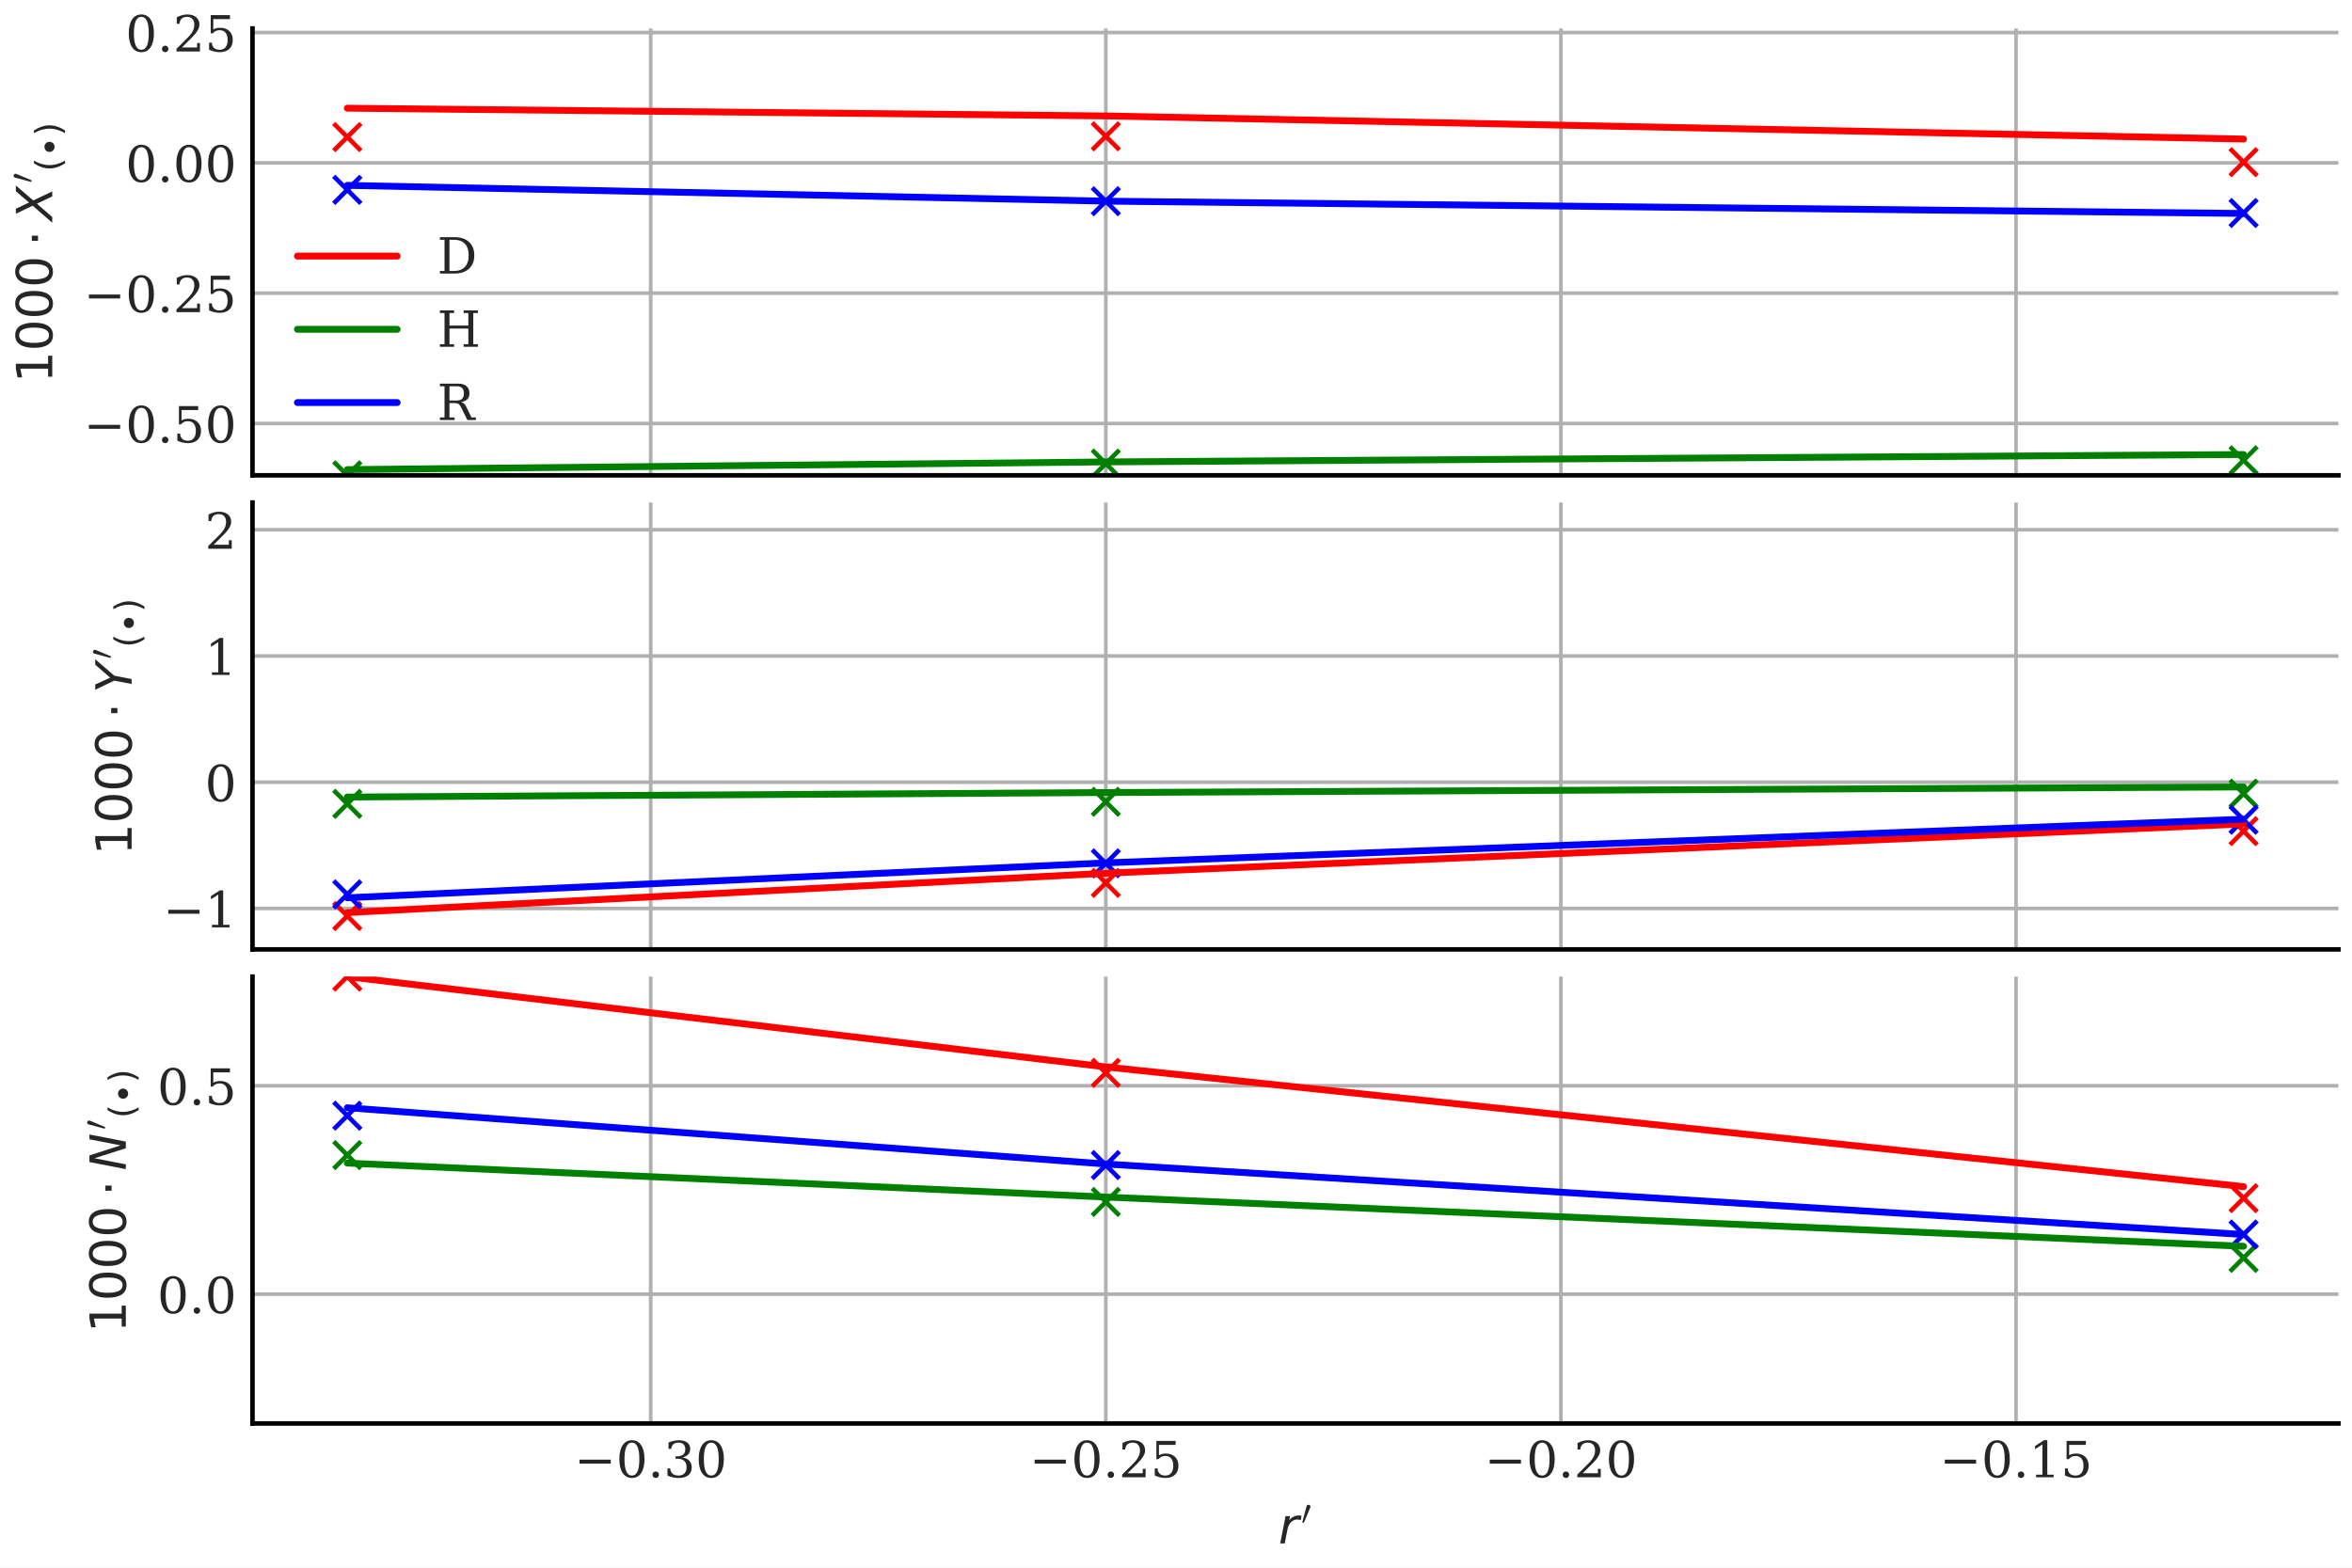
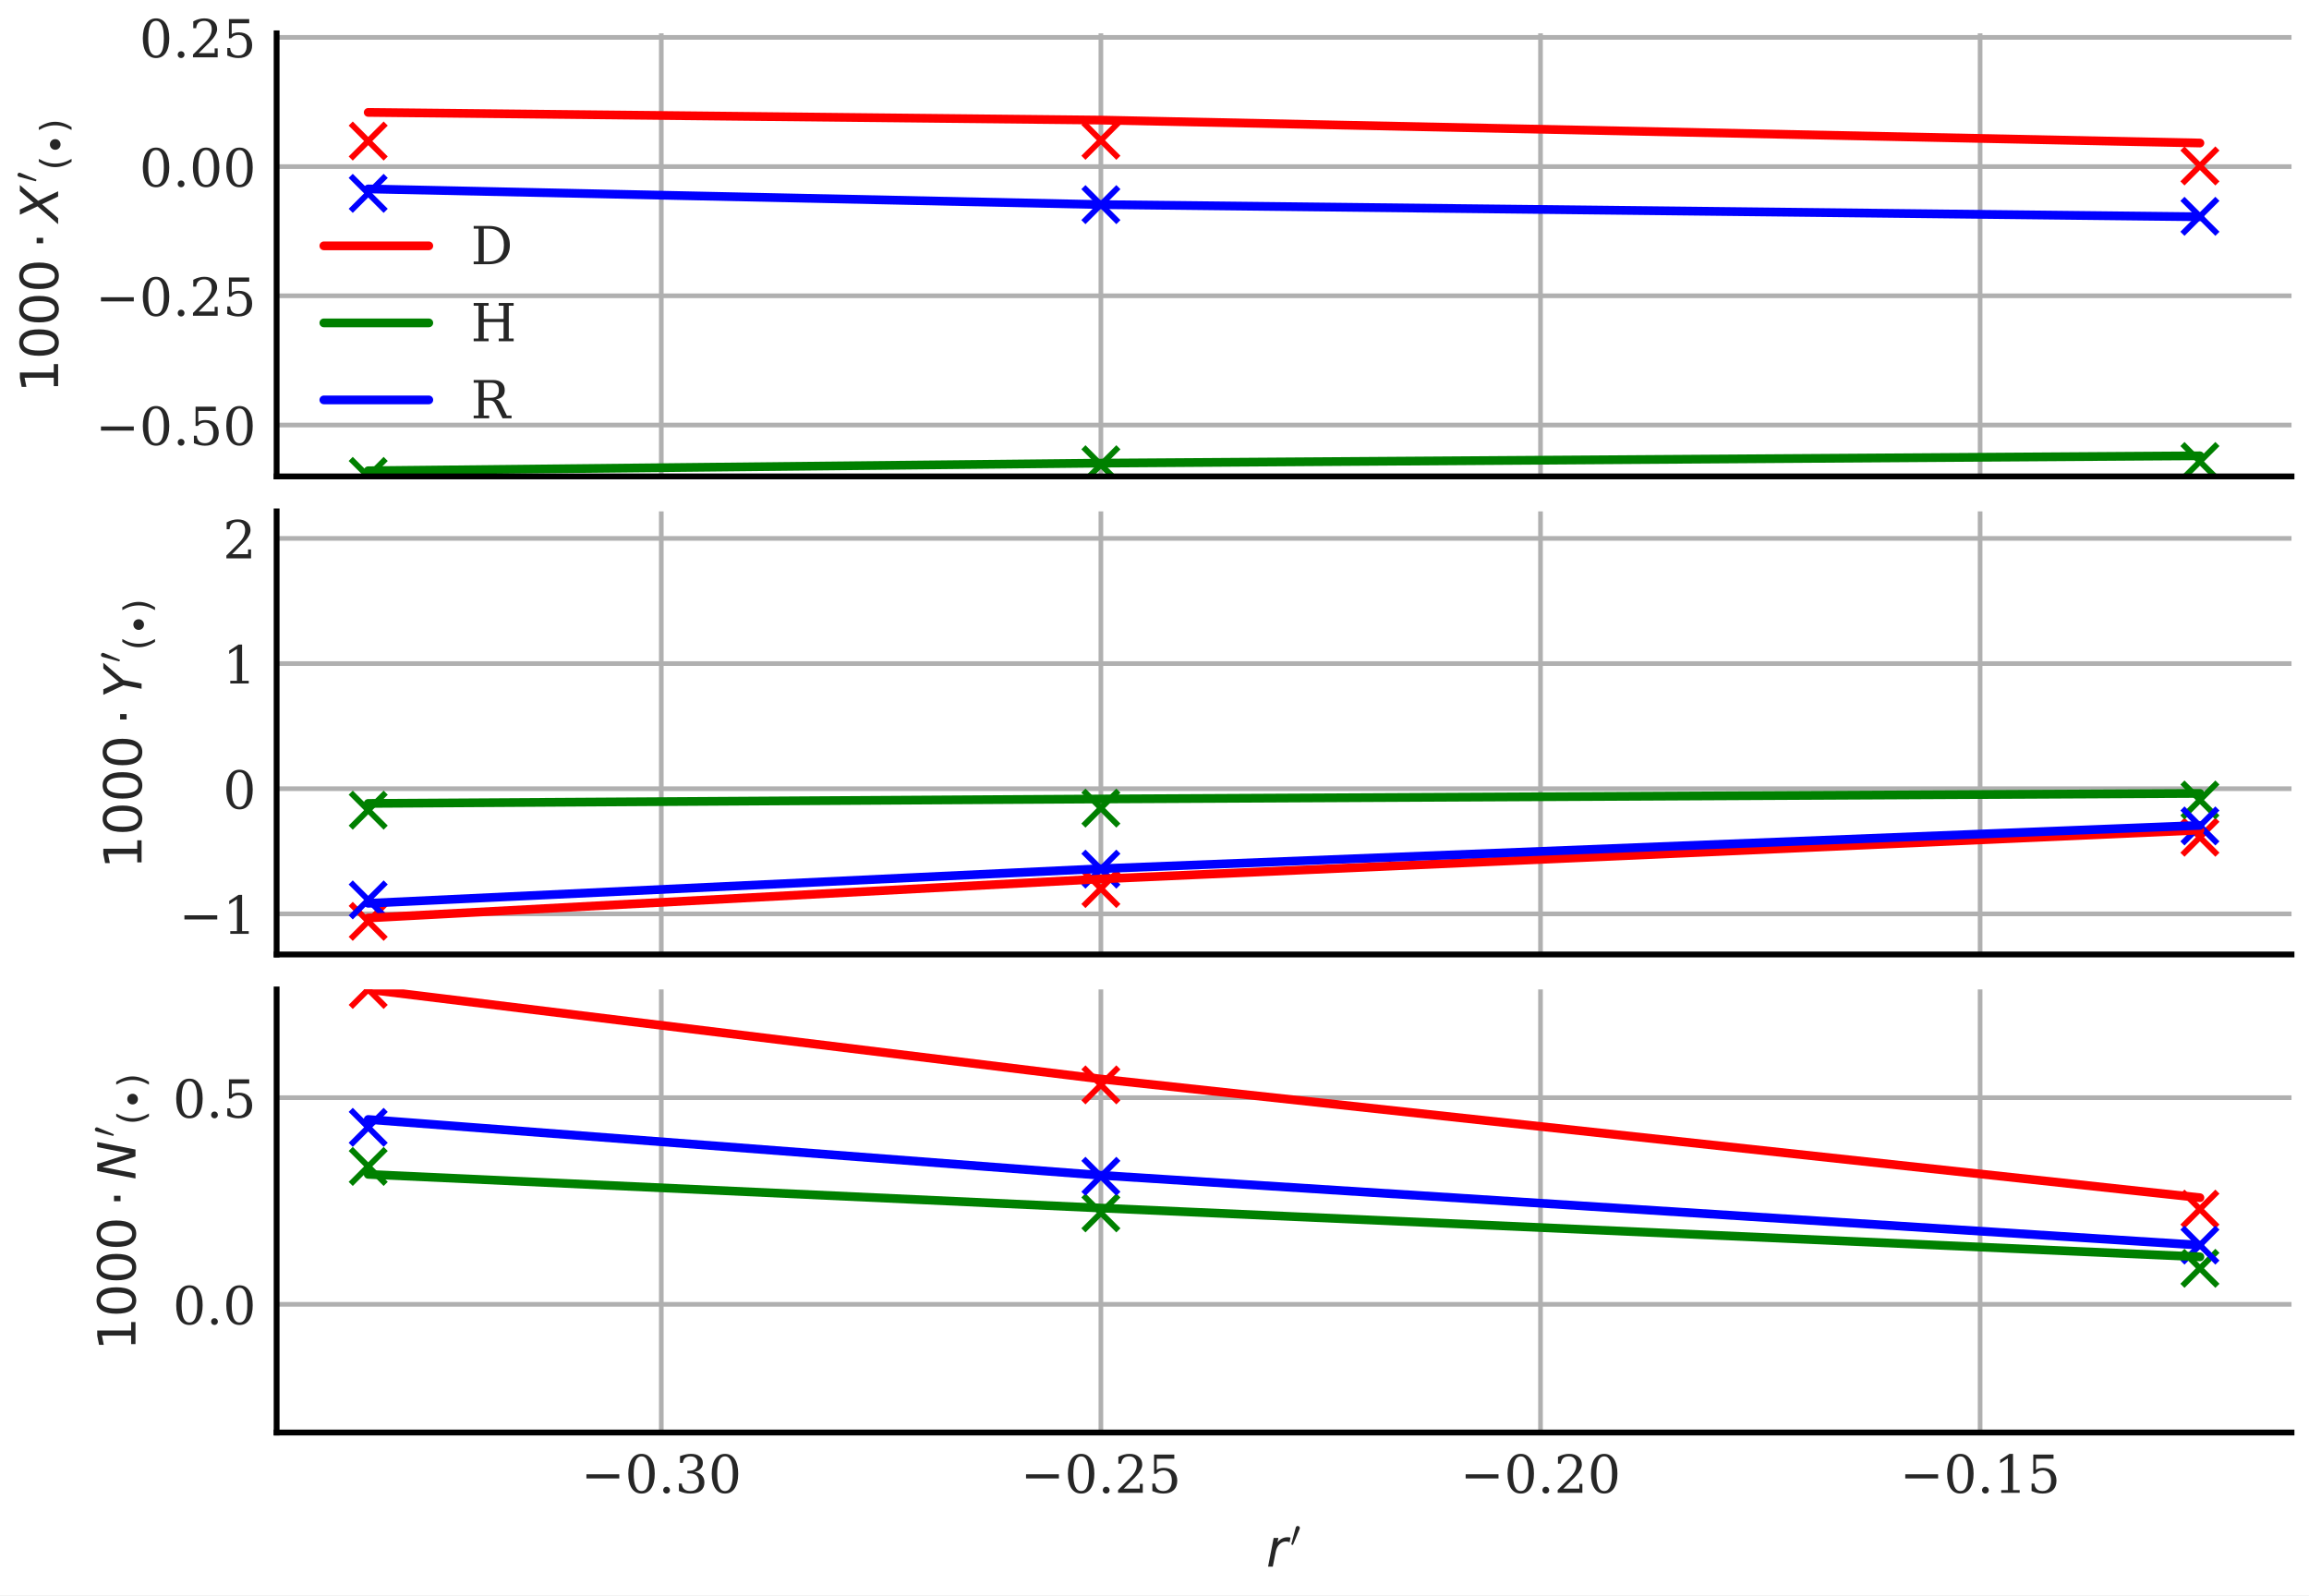
- <svg xmlns="http://www.w3.org/2000/svg" xmlns:xlink="http://www.w3.org/1999/xlink" width="518.4pt" height="345.6pt" viewBox="0 0 518.4 345.6" version="1.1">
+ <svg xmlns="http://www.w3.org/2000/svg" xmlns:xlink="http://www.w3.org/1999/xlink" width="396pt" height="273.6pt" viewBox="0 0 396 273.6" version="1.1">
  <defs>
    <style type="text/css">*{stroke-linejoin: round; stroke-linecap: butt}</style>
  </defs>
  <g id="figure_1">
    <g id="patch_1">
-       <path d="M 0 345.6  L 518.4 345.6  L 518.4 0  L 0 0  z " style="fill: #ffffff" />
+       <path d="M 0 273.6  L 396 273.6  L 396 0  L 0 0  z " style="fill: #ffffff" />
    </g>
    <g id="axes_1">
      <g id="patch_2">
-         <path d="M 55.65 104.783  L 515.4 104.783  L 515.4 6.271  L 55.65 6.271  z " style="fill: #ffffff" />
+         <path d="M 47.441 81.705  L 393 81.705  L 393 5.718  L 47.441 5.718  z " style="fill: #ffffff" />
      </g>
      <g id="matplotlib.axis_1">
        <g id="xtick_1">
          <g id="line2d_1">
-             <path d="M 143.42 104.783  L 143.42 6.271  " clip-path="url(#p87d2452047)" style="fill: none; stroke: #b0b0b0; stroke-width: 0.8; stroke-linecap: round" />
+             <path d="M 113.411 81.705  L 113.411 5.718  " clip-path="url(#p18f60bc5a8)" style="fill: none; stroke: #b0b0b0; stroke-width: 0.8; stroke-linecap: round" />
          </g>
          <g id="line2d_2" />
        </g>
        <g id="xtick_2">
          <g id="line2d_3">
-             <path d="M 243.729 104.783  L 243.729 6.271  " clip-path="url(#p87d2452047)" style="fill: none; stroke: #b0b0b0; stroke-width: 0.8; stroke-linecap: round" />
+             <path d="M 188.806 81.705  L 188.806 5.718  " clip-path="url(#p18f60bc5a8)" style="fill: none; stroke: #b0b0b0; stroke-width: 0.8; stroke-linecap: round" />
          </g>
          <g id="line2d_4" />
        </g>
        <g id="xtick_3">
          <g id="line2d_5">
-             <path d="M 344.039 104.783  L 344.039 6.271  " clip-path="url(#p87d2452047)" style="fill: none; stroke: #b0b0b0; stroke-width: 0.8; stroke-linecap: round" />
+             <path d="M 264.201 81.705  L 264.201 5.718  " clip-path="url(#p18f60bc5a8)" style="fill: none; stroke: #b0b0b0; stroke-width: 0.8; stroke-linecap: round" />
          </g>
          <g id="line2d_6" />
        </g>
        <g id="xtick_4">
          <g id="line2d_7">
-             <path d="M 444.348 104.783  L 444.348 6.271  " clip-path="url(#p87d2452047)" style="fill: none; stroke: #b0b0b0; stroke-width: 0.8; stroke-linecap: round" />
+             <path d="M 339.595 81.705  L 339.595 5.718  " clip-path="url(#p18f60bc5a8)" style="fill: none; stroke: #b0b0b0; stroke-width: 0.8; stroke-linecap: round" />
          </g>
          <g id="line2d_8" />
        </g>
      </g>
      <g id="matplotlib.axis_2">
        <g id="ytick_1">
          <g id="line2d_9">
-             <path d="M 55.65 93.361  L 515.4 93.361  " clip-path="url(#p87d2452047)" style="fill: none; stroke: #b0b0b0; stroke-width: 0.8; stroke-linecap: round" />
+             <path d="M 47.441 72.894  L 393 72.894  " clip-path="url(#p18f60bc5a8)" style="fill: none; stroke: #b0b0b0; stroke-width: 0.8; stroke-linecap: round" />
          </g>
          <g id="line2d_10" />
          <g id="text_1">
-             <g style="fill: #262626" transform="translate(18.44024 97.5397) scale(0.11 -0.11)">
+             <g style="fill: #262626" transform="translate(16.36024 76.31359) scale(0.09 -0.09)">
              <defs>
                <path id="DejaVuSerif-2212" d="M 678 2259  L 4684 2259  L 4684 1753  L 678 1753  L 678 2259  z " transform="scale(0.015625)" />
                <path id="DejaVuSerif-30" d="M 2034 219  Q 2513 219 2750 744  Q 2988 1269 2988 2328  Q 2988 3391 2750 3916  Q 2513 4441 2034 4441  Q 1556 4441 1318 3916  Q 1081 3391 1081 2328  Q 1081 1269 1318 744  Q 1556 219 2034 219  z M 2034 -91  Q 1275 -91 848 546  Q 422 1184 422 2328  Q 422 3475 848 4112  Q 1275 4750 2034 4750  Q 2797 4750 3222 4112  Q 3647 3475 3647 2328  Q 3647 1184 3222 546  Q 2797 -91 2034 -91  z " transform="scale(0.015625)" />
                <path id="DejaVuSerif-2e" d="M 603 325  Q 603 500 722 622  Q 841 744 1019 744  Q 1191 744 1312 622  Q 1434 500 1434 325  Q 1434 153 1312 31  Q 1191 -91 1019 -91  Q 841 -91 722 29  Q 603 150 603 325  z " transform="scale(0.015625)" />
                <path id="DejaVuSerif-35" d="M 3219 4666  L 3219 4153  L 1081 4153  L 1081 2816  Q 1244 2928 1461 2984  Q 1678 3041 1947 3041  Q 2703 3041 3140 2622  Q 3578 2203 3578 1478  Q 3578 738 3136 323  Q 2694 -91 1894 -91  Q 1572 -91 1234 -12  Q 897 66 544 225  L 544 1131  L 897 1131  Q 925 688 1179 453  Q 1434 219 1894 219  Q 2388 219 2653 544  Q 2919 869 2919 1478  Q 2919 2084 2655 2407  Q 2391 2731 1894 2731  Q 1613 2731 1398 2631  Q 1184 2531 1019 2322  L 750 2322  L 750 4666  L 3219 4666  z " transform="scale(0.015625)" />
              </defs>
              <use xlink:href="#DejaVuSerif-2212" />
              <use xlink:href="#DejaVuSerif-30" x="83.789" />
              <use xlink:href="#DejaVuSerif-2e" x="147.412" />
              <use xlink:href="#DejaVuSerif-35" x="179.199" />
              <use xlink:href="#DejaVuSerif-30" x="242.822" />
            </g>
          </g>
        </g>
        <g id="ytick_2">
          <g id="line2d_11">
-             <path d="M 55.65 64.63  L 515.4 64.63  " clip-path="url(#p87d2452047)" style="fill: none; stroke: #b0b0b0; stroke-width: 0.8; stroke-linecap: round" />
+             <path d="M 47.441 50.733  L 393 50.733  " clip-path="url(#p18f60bc5a8)" style="fill: none; stroke: #b0b0b0; stroke-width: 0.8; stroke-linecap: round" />
          </g>
          <g id="line2d_12" />
          <g id="text_2">
-             <g style="fill: #262626" transform="translate(18.44024 68.80933) scale(0.11 -0.11)">
+             <g style="fill: #262626" transform="translate(16.36024 54.15258) scale(0.09 -0.09)">
              <defs>
                <path id="DejaVuSerif-32" d="M 819 3553  L 469 3553  L 469 4384  Q 803 4563 1142 4656  Q 1481 4750 1806 4750  Q 2534 4750 2956 4397  Q 3378 4044 3378 3438  Q 3378 2753 2422 1800  Q 2347 1728 2309 1691  L 1131 513  L 3078 513  L 3078 1088  L 3444 1088  L 3444 0  L 434 0  L 434 341  L 1850 1753  Q 2319 2222 2519 2614  Q 2719 3006 2719 3438  Q 2719 3909 2473 4175  Q 2228 4441 1797 4441  Q 1350 4441 1106 4219  Q 863 3997 819 3553  z " transform="scale(0.015625)" />
              </defs>
              <use xlink:href="#DejaVuSerif-2212" />
              <use xlink:href="#DejaVuSerif-30" x="83.789" />
              <use xlink:href="#DejaVuSerif-2e" x="147.412" />
              <use xlink:href="#DejaVuSerif-32" x="179.199" />
              <use xlink:href="#DejaVuSerif-35" x="242.822" />
            </g>
          </g>
        </g>
        <g id="ytick_3">
          <g id="line2d_13">
-             <path d="M 55.65 35.9  L 515.4 35.9  " clip-path="url(#p87d2452047)" style="fill: none; stroke: #b0b0b0; stroke-width: 0.8; stroke-linecap: round" />
+             <path d="M 47.441 28.572  L 393 28.572  " clip-path="url(#p18f60bc5a8)" style="fill: none; stroke: #b0b0b0; stroke-width: 0.8; stroke-linecap: round" />
          </g>
          <g id="line2d_14" />
          <g id="text_3">
-             <g style="fill: #262626" transform="translate(27.6579 40.07895) scale(0.11 -0.11)">
+             <g style="fill: #262626" transform="translate(23.90196 31.99158) scale(0.09 -0.09)">
              <use xlink:href="#DejaVuSerif-30" />
              <use xlink:href="#DejaVuSerif-2e" x="63.623" />
              <use xlink:href="#DejaVuSerif-30" x="95.41" />
              <use xlink:href="#DejaVuSerif-30" x="159.033" />
            </g>
          </g>
        </g>
        <g id="ytick_4">
          <g id="line2d_15">
-             <path d="M 55.65 7.169  L 515.4 7.169  " clip-path="url(#p87d2452047)" style="fill: none; stroke: #b0b0b0; stroke-width: 0.8; stroke-linecap: round" />
+             <path d="M 47.441 6.411  L 393 6.411  " clip-path="url(#p18f60bc5a8)" style="fill: none; stroke: #b0b0b0; stroke-width: 0.8; stroke-linecap: round" />
          </g>
          <g id="line2d_16" />
          <g id="text_4">
-             <g style="fill: #262626" transform="translate(27.6579 11.34858) scale(0.11 -0.11)">
+             <g style="fill: #262626" transform="translate(23.90196 9.830568) scale(0.09 -0.09)">
              <use xlink:href="#DejaVuSerif-30" />
              <use xlink:href="#DejaVuSerif-2e" x="63.623" />
              <use xlink:href="#DejaVuSerif-32" x="95.41" />
              <use xlink:href="#DejaVuSerif-35" x="159.033" />
            </g>
          </g>
        </g>
        <g id="text_5">
-           <g style="fill: #262626" transform="translate(11.58024 84.40164) rotate(-90) scale(0.11 -0.11)">
+           <g style="fill: #262626" transform="translate(10.02024 67.33632) rotate(-90) scale(0.09 -0.09)">
            <defs>
              <path id="DejaVuSans-31" d="M 794 531  L 1825 531  L 1825 4091  L 703 3866  L 703 4441  L 1819 4666  L 2450 4666  L 2450 531  L 3481 531  L 3481 0  L 794 0  L 794 531  z " transform="scale(0.015625)" />
              <path id="DejaVuSans-30" d="M 2034 4250  Q 1547 4250 1301 3770  Q 1056 3291 1056 2328  Q 1056 1369 1301 889  Q 1547 409 2034 409  Q 2525 409 2770 889  Q 3016 1369 3016 2328  Q 3016 3291 2770 3770  Q 2525 4250 2034 4250  z M 2034 4750  Q 2819 4750 3233 4129  Q 3647 3509 3647 2328  Q 3647 1150 3233 529  Q 2819 -91 2034 -91  Q 1250 -91 836 529  Q 422 1150 422 2328  Q 422 3509 836 4129  Q 1250 4750 2034 4750  z " transform="scale(0.015625)" />
              <path id="DejaVuSans-22c5" d="M 684 2619  L 1344 2619  L 1344 1825  L 684 1825  L 684 2619  z " transform="scale(0.015625)" />
              <path id="DejaVuSans-Oblique-58" d="M 878 4666  L 1516 4666  L 2316 2981  L 3763 4666  L 4500 4666  L 2578 2438  L 3738 0  L 3103 0  L 2163 1966  L 459 0  L -275 0  L 1906 2509  L 878 4666  z " transform="scale(0.015625)" />
              <path id="Cmsy10-30" d="M 225 347  Q 184 359 184 409  L 966 3316  Q 1003 3434 1093 3506  Q 1184 3578 1300 3578  Q 1450 3578 1564 3479  Q 1678 3381 1678 3231  Q 1678 3166 1644 3084  L 488 319  Q 466 275 428 275  Q 394 275 320 306  Q 247 338 225 347  z " transform="scale(0.015625)" />
              <path id="DejaVuSans-28" d="M 1984 4856  Q 1566 4138 1362 3434  Q 1159 2731 1159 2009  Q 1159 1288 1364 580  Q 1569 -128 1984 -844  L 1484 -844  Q 1016 -109 783 600  Q 550 1309 550 2009  Q 550 2706 781 3412  Q 1013 4119 1484 4856  L 1984 4856  z " transform="scale(0.015625)" />
              <path id="DejaVuSans-2219" d="M 1075 2006  Q 1075 2394 1345 2661  Q 1616 2928 2009 2928  Q 2397 2928 2664 2661  Q 2931 2394 2931 2006  Q 2931 1616 2662 1347  Q 2394 1078 2003 1078  Q 1613 1078 1344 1347  Q 1075 1616 1075 2006  z " transform="scale(0.015625)" />
              <path id="DejaVuSans-29" d="M 513 4856  L 1013 4856  Q 1481 4119 1714 3412  Q 1947 2706 1947 2009  Q 1947 1309 1714 600  Q 1481 -109 1013 -844  L 513 -844  Q 928 -128 1133 580  Q 1338 1288 1338 2009  Q 1338 2731 1133 3434  Q 928 4138 513 4856  z " transform="scale(0.015625)" />
            </defs>
            <use xlink:href="#DejaVuSans-31" transform="translate(0 0.584375)" />
            <use xlink:href="#DejaVuSans-30" transform="translate(63.62305 0.584375)" />
            <use xlink:href="#DejaVuSans-30" transform="translate(127.2461 0.584375)" />
            <use xlink:href="#DejaVuSans-30" transform="translate(190.8691 0.584375)" />
            <use xlink:href="#DejaVuSans-22c5" transform="translate(273.9746 0.584375)" />
            <use xlink:href="#DejaVuSans-Oblique-58" transform="translate(325.2441 0.584375)" />
            <use xlink:href="#Cmsy10-30" transform="translate(400.7668 38.86563) scale(0.7)" />
            <use xlink:href="#DejaVuSans-28" transform="translate(423.7013 -15.82188) scale(0.7)" />
            <use xlink:href="#DejaVuSans-2219" transform="translate(451.0109 -15.82188) scale(0.7)" />
            <use xlink:href="#DejaVuSans-29" transform="translate(494.8293 -15.82188) scale(0.7)" />
          </g>
        </g>
      </g>
      <g id="line2d_17">
        <defs>
-           <path id="ma0a452d7fa" d="M -3 3  L 3 -3  M -3 -3  L 3 3  " style="stroke: #ff0000" />
+           <path id="m8e5e976d6f" d="M -3 3  L 3 -3  M -3 -3  L 3 3  " style="stroke: #ff0000" />
        </defs>
-         <g clip-path="url(#p87d2452047)">
-           <use xlink:href="#ma0a452d7fa" x="76.548" y="30.217" style="fill: #ff0000; stroke: #ff0000" />
-           <use xlink:href="#ma0a452d7fa" x="243.729" y="30.053" style="fill: #ff0000; stroke: #ff0000" />
-           <use xlink:href="#ma0a452d7fa" x="494.502" y="35.751" style="fill: #ff0000; stroke: #ff0000" />
+         <g clip-path="url(#p18f60bc5a8)">
+           <use xlink:href="#m8e5e976d6f" x="63.148" y="24.189" style="fill: #ff0000; stroke: #ff0000" />
+           <use xlink:href="#m8e5e976d6f" x="188.806" y="24.062" style="fill: #ff0000; stroke: #ff0000" />
+           <use xlink:href="#m8e5e976d6f" x="377.293" y="28.457" style="fill: #ff0000; stroke: #ff0000" />
        </g>
      </g>
      <g id="line2d_18">
        <defs>
-           <path id="m77cb154385" d="M -3 3  L 3 -3  M -3 -3  L 3 3  " style="stroke: #008000" />
+           <path id="m36c10968db" d="M -3 3  L 3 -3  M -3 -3  L 3 3  " style="stroke: #008000" />
        </defs>
-         <g clip-path="url(#p87d2452047)">
-           <use xlink:href="#m77cb154385" x="76.548" y="104.783" style="fill: #008000; stroke: #008000" />
-           <use xlink:href="#m77cb154385" x="243.729" y="102.19" style="fill: #008000; stroke: #008000" />
-           <use xlink:href="#m77cb154385" x="494.502" y="101.47" style="fill: #008000; stroke: #008000" />
+         <g clip-path="url(#p18f60bc5a8)">
+           <use xlink:href="#m36c10968db" x="63.148" y="81.705" style="fill: #008000; stroke: #008000" />
+           <use xlink:href="#m36c10968db" x="188.806" y="79.705" style="fill: #008000; stroke: #008000" />
+           <use xlink:href="#m36c10968db" x="377.293" y="79.149" style="fill: #008000; stroke: #008000" />
        </g>
      </g>
      <g id="line2d_19">
        <defs>
-           <path id="m624565ba72" d="M -3 3  L 3 -3  M -3 -3  L 3 3  " style="stroke: #0000ff" />
+           <path id="me8f8af31e4" d="M -3 3  L 3 -3  M -3 -3  L 3 3  " style="stroke: #0000ff" />
        </defs>
-         <g clip-path="url(#p87d2452047)">
-           <use xlink:href="#m624565ba72" x="76.548" y="41.849" style="fill: #0000ff; stroke: #0000ff" />
-           <use xlink:href="#m624565ba72" x="243.729" y="44.355" style="fill: #0000ff; stroke: #0000ff" />
-           <use xlink:href="#m624565ba72" x="494.502" y="46.954" style="fill: #0000ff; stroke: #0000ff" />
+         <g clip-path="url(#p18f60bc5a8)">
+           <use xlink:href="#me8f8af31e4" x="63.148" y="33.161" style="fill: #0000ff; stroke: #0000ff" />
+           <use xlink:href="#me8f8af31e4" x="188.806" y="35.094" style="fill: #0000ff; stroke: #0000ff" />
+           <use xlink:href="#me8f8af31e4" x="377.293" y="37.099" style="fill: #0000ff; stroke: #0000ff" />
        </g>
      </g>
      <g id="line2d_20">
-         <path d="M 76.548 23.851  L 243.729 25.559  L 494.502 30.655  " clip-path="url(#p87d2452047)" style="fill: none; stroke: #ff0000; stroke-width: 1.5; stroke-linecap: round" />
+         <path d="M 63.148 19.278  L 188.806 20.596  L 377.293 24.527  " clip-path="url(#p18f60bc5a8)" style="fill: none; stroke: #ff0000; stroke-width: 1.5; stroke-linecap: round" />
      </g>
      <g id="line2d_21">
-         <path d="M 76.548 103.523  L 243.729 101.831  L 494.502 100.199  " clip-path="url(#p87d2452047)" style="fill: none; stroke: #008000; stroke-width: 1.5; stroke-linecap: round" />
+         <path d="M 63.148 80.733  L 188.806 79.428  L 377.293 78.169  " clip-path="url(#p18f60bc5a8)" style="fill: none; stroke: #008000; stroke-width: 1.5; stroke-linecap: round" />
      </g>
      <g id="line2d_22">
-         <path d="M 76.548 40.864  L 243.729 44.345  L 494.502 47.058  " clip-path="url(#p87d2452047)" style="fill: none; stroke: #0000ff; stroke-width: 1.5; stroke-linecap: round" />
+         <path d="M 63.148 32.401  L 188.806 35.086  L 377.293 37.179  " clip-path="url(#p18f60bc5a8)" style="fill: none; stroke: #0000ff; stroke-width: 1.5; stroke-linecap: round" />
      </g>
      <g id="patch_3">
-         <path d="M 55.65 104.783  L 55.65 6.271  " style="fill: none; stroke: #000000; stroke-linejoin: miter; stroke-linecap: square" />
+         <path d="M 47.441 81.705  L 47.441 5.718  " style="fill: none; stroke: #000000; stroke-linejoin: miter; stroke-linecap: square" />
      </g>
      <g id="patch_4">
-         <path d="M 55.65 104.783  L 515.4 104.783  " style="fill: none; stroke: #000000; stroke-linejoin: miter; stroke-linecap: square" />
+         <path d="M 47.441 81.705  L 393 81.705  " style="fill: none; stroke: #000000; stroke-linejoin: miter; stroke-linecap: square" />
      </g>
      <g id="legend_1">
        <g id="line2d_23">
-           <path d="M 65.55 56.453  L 76.55 56.453  L 87.55 56.453  " style="fill: none; stroke: #ff0000; stroke-width: 1.5; stroke-linecap: round" />
+           <path d="M 55.541 42.162  L 64.541 42.162  L 73.541 42.162  " style="fill: none; stroke: #ff0000; stroke-width: 1.5; stroke-linecap: round" />
        </g>
        <g id="text_6">
-           <g style="fill: #262626" transform="translate(96.35008 60.30316) scale(0.11 -0.11)">
+           <g style="fill: #262626" transform="translate(80.74102 45.31235) scale(0.09 -0.09)">
            <defs>
              <path id="DejaVuSerif-44" d="M 1581 331  L 2163 331  Q 3072 331 3558 850  Q 4044 1369 4044 2338  Q 4044 3306 3559 3818  Q 3075 4331 2163 4331  L 1581 4331  L 1581 331  z M 353 0  L 353 331  L 947 331  L 947 4331  L 353 4331  L 353 4666  L 2209 4666  Q 3416 4666 4089 4050  Q 4763 3434 4763 2338  Q 4763 1238 4088 619  Q 3413 0 2209 0  L 353 0  z " transform="scale(0.015625)" />
            </defs>
            <use xlink:href="#DejaVuSerif-44" />
          </g>
        </g>
        <g id="line2d_24">
-           <path d="M 65.55 72.599  L 76.55 72.599  L 87.55 72.599  " style="fill: none; stroke: #008000; stroke-width: 1.5; stroke-linecap: round" />
+           <path d="M 55.541 55.373  L 64.541 55.373  L 73.541 55.373  " style="fill: none; stroke: #008000; stroke-width: 1.5; stroke-linecap: round" />
        </g>
        <g id="text_7">
-           <g style="fill: #262626" transform="translate(96.35008 76.4491) scale(0.11 -0.11)">
+           <g style="fill: #262626" transform="translate(80.74102 58.52266) scale(0.09 -0.09)">
            <defs>
              <path id="DejaVuSerif-48" d="M 353 0  L 353 331  L 947 331  L 947 4331  L 353 4331  L 353 4666  L 2175 4666  L 2175 4331  L 1581 4331  L 1581 2719  L 4000 2719  L 4000 4331  L 3406 4331  L 3406 4666  L 5228 4666  L 5228 4331  L 4634 4331  L 4634 331  L 5228 331  L 5228 0  L 3406 0  L 3406 331  L 4000 331  L 4000 2338  L 1581 2338  L 1581 331  L 2175 331  L 2175 0  L 353 0  z " transform="scale(0.015625)" />
            </defs>
            <use xlink:href="#DejaVuSerif-48" />
          </g>
        </g>
        <g id="line2d_25">
-           <path d="M 65.55 88.745  L 76.55 88.745  L 87.55 88.745  " style="fill: none; stroke: #0000ff; stroke-width: 1.5; stroke-linecap: round" />
+           <path d="M 55.541 68.583  L 64.541 68.583  L 73.541 68.583  " style="fill: none; stroke: #0000ff; stroke-width: 1.5; stroke-linecap: round" />
        </g>
        <g id="text_8">
-           <g style="fill: #262626" transform="translate(96.35008 92.59504) scale(0.11 -0.11)">
+           <g style="fill: #262626" transform="translate(80.74102 71.73297) scale(0.09 -0.09)">
            <defs>
              <path id="DejaVuSerif-52" d="M 3066 2316  Q 3284 2256 3442 2114  Q 3600 1972 3725 1716  L 4403 331  L 4972 331  L 4972 0  L 3872 0  L 3144 1484  Q 2934 1916 2759 2042  Q 2584 2169 2278 2169  L 1581 2169  L 1581 331  L 2241 331  L 2241 0  L 353 0  L 353 331  L 947 331  L 947 4331  L 353 4331  L 353 4666  L 2719 4666  Q 3400 4666 3770 4341  Q 4141 4016 4141 3419  Q 4141 2938 3870 2661  Q 3600 2384 3066 2316  z M 1581 2503  L 2503 2503  Q 2975 2503 3200 2726  Q 3425 2950 3425 3419  Q 3425 3888 3200 4109  Q 2975 4331 2503 4331  L 1581 4331  L 1581 2503  z " transform="scale(0.015625)" />
            </defs>
            <use xlink:href="#DejaVuSerif-52" />
          </g>
        </g>
      </g>
    </g>
    <g id="axes_2">
      <g id="patch_5">
-         <path d="M 55.65 209.295  L 515.4 209.295  L 515.4 110.783  L 55.65 110.783  z " style="fill: #ffffff" />
+         <path d="M 47.441 163.692  L 393 163.692  L 393 87.705  L 47.441 87.705  z " style="fill: #ffffff" />
      </g>
      <g id="matplotlib.axis_3">
        <g id="xtick_5">
          <g id="line2d_26">
-             <path d="M 143.42 209.295  L 143.42 110.783  " clip-path="url(#p96a6aa40fc)" style="fill: none; stroke: #b0b0b0; stroke-width: 0.8; stroke-linecap: round" />
+             <path d="M 113.411 163.692  L 113.411 87.705  " clip-path="url(#p94cc4a0c0b)" style="fill: none; stroke: #b0b0b0; stroke-width: 0.8; stroke-linecap: round" />
          </g>
          <g id="line2d_27" />
        </g>
        <g id="xtick_6">
          <g id="line2d_28">
-             <path d="M 243.729 209.295  L 243.729 110.783  " clip-path="url(#p96a6aa40fc)" style="fill: none; stroke: #b0b0b0; stroke-width: 0.8; stroke-linecap: round" />
+             <path d="M 188.806 163.692  L 188.806 87.705  " clip-path="url(#p94cc4a0c0b)" style="fill: none; stroke: #b0b0b0; stroke-width: 0.8; stroke-linecap: round" />
          </g>
          <g id="line2d_29" />
        </g>
        <g id="xtick_7">
          <g id="line2d_30">
-             <path d="M 344.039 209.295  L 344.039 110.783  " clip-path="url(#p96a6aa40fc)" style="fill: none; stroke: #b0b0b0; stroke-width: 0.8; stroke-linecap: round" />
+             <path d="M 264.201 163.692  L 264.201 87.705  " clip-path="url(#p94cc4a0c0b)" style="fill: none; stroke: #b0b0b0; stroke-width: 0.8; stroke-linecap: round" />
          </g>
          <g id="line2d_31" />
        </g>
        <g id="xtick_8">
          <g id="line2d_32">
-             <path d="M 444.348 209.295  L 444.348 110.783  " clip-path="url(#p96a6aa40fc)" style="fill: none; stroke: #b0b0b0; stroke-width: 0.8; stroke-linecap: round" />
+             <path d="M 339.595 163.692  L 339.595 87.705  " clip-path="url(#p94cc4a0c0b)" style="fill: none; stroke: #b0b0b0; stroke-width: 0.8; stroke-linecap: round" />
          </g>
          <g id="line2d_33" />
        </g>
      </g>
      <g id="matplotlib.axis_4">
        <g id="ytick_5">
          <g id="line2d_34">
-             <path d="M 55.65 200.27  L 515.4 200.27  " clip-path="url(#p96a6aa40fc)" style="fill: none; stroke: #b0b0b0; stroke-width: 0.8; stroke-linecap: round" />
+             <path d="M 47.441 156.73  L 393 156.73  " clip-path="url(#p94cc4a0c0b)" style="fill: none; stroke: #b0b0b0; stroke-width: 0.8; stroke-linecap: round" />
          </g>
          <g id="line2d_35" />
          <g id="text_9">
-             <g style="fill: #262626" transform="translate(35.93368 204.4491) scale(0.11 -0.11)">
+             <g style="fill: #262626" transform="translate(30.67305 160.1496) scale(0.09 -0.09)">
              <defs>
                <path id="DejaVuSerif-31" d="M 909 0  L 909 331  L 1722 331  L 1722 4213  L 781 3603  L 781 4013  L 1919 4750  L 2350 4750  L 2350 331  L 3163 331  L 3163 0  L 909 0  z " transform="scale(0.015625)" />
              </defs>
              <use xlink:href="#DejaVuSerif-2212" />
              <use xlink:href="#DejaVuSerif-31" x="83.789" />
            </g>
          </g>
        </g>
        <g id="ytick_6">
          <g id="line2d_36">
-             <path d="M 55.65 172.443  L 515.4 172.443  " clip-path="url(#p96a6aa40fc)" style="fill: none; stroke: #b0b0b0; stroke-width: 0.8; stroke-linecap: round" />
+             <path d="M 47.441 135.266  L 393 135.266  " clip-path="url(#p94cc4a0c0b)" style="fill: none; stroke: #b0b0b0; stroke-width: 0.8; stroke-linecap: round" />
          </g>
          <g id="line2d_37" />
          <g id="text_10">
-             <g style="fill: #262626" transform="translate(45.15133 176.622) scale(0.11 -0.11)">
+             <g style="fill: #262626" transform="translate(38.21477 138.6853) scale(0.09 -0.09)">
              <use xlink:href="#DejaVuSerif-30" />
            </g>
          </g>
        </g>
        <g id="ytick_7">
          <g id="line2d_38">
-             <path d="M 55.65 144.616  L 515.4 144.616  " clip-path="url(#p96a6aa40fc)" style="fill: none; stroke: #b0b0b0; stroke-width: 0.8; stroke-linecap: round" />
+             <path d="M 47.441 113.802  L 393 113.802  " clip-path="url(#p94cc4a0c0b)" style="fill: none; stroke: #b0b0b0; stroke-width: 0.8; stroke-linecap: round" />
          </g>
          <g id="line2d_39" />
          <g id="text_11">
-             <g style="fill: #262626" transform="translate(45.15133 148.7948) scale(0.11 -0.11)">
+             <g style="fill: #262626" transform="translate(38.21477 117.221) scale(0.09 -0.09)">
              <use xlink:href="#DejaVuSerif-31" />
            </g>
          </g>
        </g>
        <g id="ytick_8">
          <g id="line2d_40">
-             <path d="M 55.65 116.789  L 515.4 116.789  " clip-path="url(#p96a6aa40fc)" style="fill: none; stroke: #b0b0b0; stroke-width: 0.8; stroke-linecap: round" />
+             <path d="M 47.441 92.337  L 393 92.337  " clip-path="url(#p94cc4a0c0b)" style="fill: none; stroke: #b0b0b0; stroke-width: 0.8; stroke-linecap: round" />
          </g>
          <g id="line2d_41" />
          <g id="text_12">
-             <g style="fill: #262626" transform="translate(45.15133 120.9677) scale(0.11 -0.11)">
+             <g style="fill: #262626" transform="translate(38.21477 95.75669) scale(0.09 -0.09)">
              <use xlink:href="#DejaVuSerif-32" />
            </g>
          </g>
        </g>
        <g id="text_13">
-           <g style="fill: #262626" transform="translate(29.07368 188.5292) rotate(-90) scale(0.11 -0.11)">
+           <g style="fill: #262626" transform="translate(24.33305 149.0085) rotate(-90) scale(0.09 -0.09)">
            <defs>
              <path id="DejaVuSans-Oblique-59" d="M 403 4666  L 1081 4666  L 1953 2747  L 3616 4666  L 4325 4666  L 2209 2222  L 1778 0  L 1147 0  L 1575 2222  L 403 4666  z " transform="scale(0.015625)" />
            </defs>
            <use xlink:href="#DejaVuSans-31" transform="translate(0 0.584375)" />
            <use xlink:href="#DejaVuSans-30" transform="translate(63.62305 0.584375)" />
            <use xlink:href="#DejaVuSans-30" transform="translate(127.2461 0.584375)" />
            <use xlink:href="#DejaVuSans-30" transform="translate(190.8691 0.584375)" />
            <use xlink:href="#DejaVuSans-22c5" transform="translate(273.9746 0.584375)" />
            <use xlink:href="#DejaVuSans-Oblique-59" transform="translate(325.2441 0.584375)" />
            <use xlink:href="#Cmsy10-30" transform="translate(393.3449 38.86563) scale(0.7)" />
            <use xlink:href="#DejaVuSans-28" transform="translate(416.2795 -15.82188) scale(0.7)" />
            <use xlink:href="#DejaVuSans-2219" transform="translate(443.589 -15.82188) scale(0.7)" />
            <use xlink:href="#DejaVuSans-29" transform="translate(487.4074 -15.82188) scale(0.7)" />
          </g>
        </g>
      </g>
      <g id="line2d_42">
-         <g clip-path="url(#p96a6aa40fc)">
-           <use xlink:href="#ma0a452d7fa" x="76.548" y="201.936" style="fill: #ff0000; stroke: #ff0000" />
-           <use xlink:href="#ma0a452d7fa" x="243.729" y="194.637" style="fill: #ff0000; stroke: #ff0000" />
-           <use xlink:href="#ma0a452d7fa" x="494.502" y="183.229" style="fill: #ff0000; stroke: #ff0000" />
+         <g clip-path="url(#p94cc4a0c0b)">
+           <use xlink:href="#m8e5e976d6f" x="63.148" y="158.015" style="fill: #ff0000; stroke: #ff0000" />
+           <use xlink:href="#m8e5e976d6f" x="188.806" y="152.386" style="fill: #ff0000; stroke: #ff0000" />
+           <use xlink:href="#m8e5e976d6f" x="377.293" y="143.586" style="fill: #ff0000; stroke: #ff0000" />
        </g>
      </g>
      <g id="line2d_43">
-         <g clip-path="url(#p96a6aa40fc)">
-           <use xlink:href="#m77cb154385" x="76.548" y="177.213" style="fill: #008000; stroke: #008000" />
-           <use xlink:href="#m77cb154385" x="243.729" y="176.756" style="fill: #008000; stroke: #008000" />
-           <use xlink:href="#m77cb154385" x="494.502" y="174.953" style="fill: #008000; stroke: #008000" />
+         <g clip-path="url(#p94cc4a0c0b)">
+           <use xlink:href="#m36c10968db" x="63.148" y="138.945" style="fill: #008000; stroke: #008000" />
+           <use xlink:href="#m36c10968db" x="188.806" y="138.593" style="fill: #008000; stroke: #008000" />
+           <use xlink:href="#m36c10968db" x="377.293" y="137.202" style="fill: #008000; stroke: #008000" />
        </g>
      </g>
      <g id="line2d_44">
-         <g clip-path="url(#p96a6aa40fc)">
-           <use xlink:href="#m624565ba72" x="76.548" y="197.166" style="fill: #0000ff; stroke: #0000ff" />
-           <use xlink:href="#m624565ba72" x="243.729" y="190.324" style="fill: #0000ff; stroke: #0000ff" />
-           <use xlink:href="#m624565ba72" x="494.502" y="180.719" style="fill: #0000ff; stroke: #0000ff" />
+         <g clip-path="url(#p94cc4a0c0b)">
+           <use xlink:href="#me8f8af31e4" x="63.148" y="154.336" style="fill: #0000ff; stroke: #0000ff" />
+           <use xlink:href="#me8f8af31e4" x="188.806" y="149.058" style="fill: #0000ff; stroke: #0000ff" />
+           <use xlink:href="#me8f8af31e4" x="377.293" y="141.649" style="fill: #0000ff; stroke: #0000ff" />
        </g>
      </g>
      <g id="line2d_45">
-         <path d="M 76.548 201.182  L 243.729 192.503  L 494.502 181.64  " clip-path="url(#p96a6aa40fc)" style="fill: none; stroke: #ff0000; stroke-width: 1.5; stroke-linecap: round" />
+         <path d="M 63.148 157.434  L 188.806 150.739  L 377.293 142.361  " clip-path="url(#p94cc4a0c0b)" style="fill: none; stroke: #ff0000; stroke-width: 1.5; stroke-linecap: round" />
      </g>
      <g id="line2d_46">
-         <path d="M 76.548 175.71  L 243.729 174.723  L 494.502 173.488  " clip-path="url(#p96a6aa40fc)" style="fill: none; stroke: #008000; stroke-width: 1.5; stroke-linecap: round" />
+         <path d="M 63.148 137.786  L 188.806 137.025  L 377.293 136.072  " clip-path="url(#p94cc4a0c0b)" style="fill: none; stroke: #008000; stroke-width: 1.5; stroke-linecap: round" />
      </g>
      <g id="line2d_47">
-         <path d="M 76.548 197.915  L 243.729 190.223  L 494.502 180.595  " clip-path="url(#p96a6aa40fc)" style="fill: none; stroke: #0000ff; stroke-width: 1.5; stroke-linecap: round" />
+         <path d="M 63.148 154.914  L 188.806 148.981  L 377.293 141.554  " clip-path="url(#p94cc4a0c0b)" style="fill: none; stroke: #0000ff; stroke-width: 1.5; stroke-linecap: round" />
      </g>
      <g id="patch_6">
-         <path d="M 55.65 209.295  L 55.65 110.783  " style="fill: none; stroke: #000000; stroke-linejoin: miter; stroke-linecap: square" />
+         <path d="M 47.441 163.692  L 47.441 87.705  " style="fill: none; stroke: #000000; stroke-linejoin: miter; stroke-linecap: square" />
      </g>
      <g id="patch_7">
-         <path d="M 55.65 209.295  L 515.4 209.295  " style="fill: none; stroke: #000000; stroke-linejoin: miter; stroke-linecap: square" />
+         <path d="M 47.441 163.692  L 393 163.692  " style="fill: none; stroke: #000000; stroke-linejoin: miter; stroke-linecap: square" />
      </g>
    </g>
    <g id="axes_3">
      <g id="patch_8">
-         <path d="M 55.65 313.808  L 515.4 313.808  L 515.4 215.296  L 55.65 215.296  z " style="fill: #ffffff" />
+         <path d="M 47.441 245.679  L 393 245.679  L 393 169.692  L 47.441 169.692  z " style="fill: #ffffff" />
      </g>
      <g id="matplotlib.axis_5">
        <g id="xtick_9">
          <g id="line2d_48">
-             <path d="M 143.42 313.808  L 143.42 215.296  " clip-path="url(#p704e37d4bd)" style="fill: none; stroke: #b0b0b0; stroke-width: 0.8; stroke-linecap: round" />
+             <path d="M 113.411 245.679  L 113.411 169.692  " clip-path="url(#p5f28d15886)" style="fill: none; stroke: #b0b0b0; stroke-width: 0.8; stroke-linecap: round" />
          </g>
          <g id="line2d_49" />
          <g id="text_14">
-             <g style="fill: #262626" transform="translate(126.5656 325.6662) scale(0.11 -0.11)">
+             <g style="fill: #262626" transform="translate(99.62094 256.0177) scale(0.09 -0.09)">
              <defs>
                <path id="DejaVuSerif-33" d="M 622 4469  Q 988 4606 1323 4678  Q 1659 4750 1953 4750  Q 2638 4750 3022 4454  Q 3406 4159 3406 3634  Q 3406 3213 3140 2930  Q 2875 2647 2388 2547  Q 2963 2466 3280 2130  Q 3597 1794 3597 1259  Q 3597 606 3158 257  Q 2719 -91 1894 -91  Q 1528 -91 1179 -12  Q 831 66 488 225  L 488 1131  L 838 1131  Q 869 681 1141 450  Q 1413 219 1906 219  Q 2384 219 2661 495  Q 2938 772 2938 1253  Q 2938 1803 2653 2086  Q 2369 2369 1819 2369  L 1522 2369  L 1522 2688  L 1678 2688  Q 2225 2688 2498 2914  Q 2772 3141 2772 3597  Q 2772 4006 2547 4223  Q 2322 4441 1900 4441  Q 1478 4441 1245 4241  Q 1013 4041 972 3647  L 622 3647  L 622 4469  z " transform="scale(0.015625)" />
              </defs>
              <use xlink:href="#DejaVuSerif-2212" />
              <use xlink:href="#DejaVuSerif-30" x="83.789" />
              <use xlink:href="#DejaVuSerif-2e" x="147.412" />
              <use xlink:href="#DejaVuSerif-33" x="179.199" />
              <use xlink:href="#DejaVuSerif-30" x="242.822" />
            </g>
          </g>
        </g>
        <g id="xtick_10">
          <g id="line2d_50">
-             <path d="M 243.729 313.808  L 243.729 215.296  " clip-path="url(#p704e37d4bd)" style="fill: none; stroke: #b0b0b0; stroke-width: 0.8; stroke-linecap: round" />
+             <path d="M 188.806 245.679  L 188.806 169.692  " clip-path="url(#p5f28d15886)" style="fill: none; stroke: #b0b0b0; stroke-width: 0.8; stroke-linecap: round" />
          </g>
          <g id="line2d_51" />
          <g id="text_15">
-             <g style="fill: #262626" transform="translate(226.8746 325.6662) scale(0.11 -0.11)">
+             <g style="fill: #262626" transform="translate(175.0156 256.0177) scale(0.09 -0.09)">
              <use xlink:href="#DejaVuSerif-2212" />
              <use xlink:href="#DejaVuSerif-30" x="83.789" />
              <use xlink:href="#DejaVuSerif-2e" x="147.412" />
              <use xlink:href="#DejaVuSerif-32" x="179.199" />
              <use xlink:href="#DejaVuSerif-35" x="242.822" />
            </g>
          </g>
        </g>
        <g id="xtick_11">
          <g id="line2d_52">
-             <path d="M 344.039 313.808  L 344.039 215.296  " clip-path="url(#p704e37d4bd)" style="fill: none; stroke: #b0b0b0; stroke-width: 0.8; stroke-linecap: round" />
+             <path d="M 264.201 245.679  L 264.201 169.692  " clip-path="url(#p5f28d15886)" style="fill: none; stroke: #b0b0b0; stroke-width: 0.8; stroke-linecap: round" />
          </g>
          <g id="line2d_53" />
          <g id="text_16">
-             <g style="fill: #262626" transform="translate(327.1836 325.6662) scale(0.11 -0.11)">
+             <g style="fill: #262626" transform="translate(250.4102 256.0177) scale(0.09 -0.09)">
              <use xlink:href="#DejaVuSerif-2212" />
              <use xlink:href="#DejaVuSerif-30" x="83.789" />
              <use xlink:href="#DejaVuSerif-2e" x="147.412" />
              <use xlink:href="#DejaVuSerif-32" x="179.199" />
              <use xlink:href="#DejaVuSerif-30" x="242.822" />
            </g>
          </g>
        </g>
        <g id="xtick_12">
          <g id="line2d_54">
-             <path d="M 444.348 313.808  L 444.348 215.296  " clip-path="url(#p704e37d4bd)" style="fill: none; stroke: #b0b0b0; stroke-width: 0.8; stroke-linecap: round" />
+             <path d="M 339.595 245.679  L 339.595 169.692  " clip-path="url(#p5f28d15886)" style="fill: none; stroke: #b0b0b0; stroke-width: 0.8; stroke-linecap: round" />
          </g>
          <g id="line2d_55" />
          <g id="text_17">
-             <g style="fill: #262626" transform="translate(427.4926 325.6662) scale(0.11 -0.11)">
+             <g style="fill: #262626" transform="translate(325.8048 256.0177) scale(0.09 -0.09)">
              <use xlink:href="#DejaVuSerif-2212" />
              <use xlink:href="#DejaVuSerif-30" x="83.789" />
              <use xlink:href="#DejaVuSerif-2e" x="147.412" />
              <use xlink:href="#DejaVuSerif-31" x="179.199" />
              <use xlink:href="#DejaVuSerif-35" x="242.822" />
            </g>
          </g>
        </g>
        <g id="text_18">
-           <g style="fill: #262626" transform="translate(281.7849 340.3121) scale(0.11 -0.11)">
+           <g style="fill: #262626" transform="translate(217.1604 268.728) scale(0.09 -0.09)">
            <defs>
              <path id="DejaVuSans-Oblique-72" d="M 2853 2969  Q 2766 3016 2653 3041  Q 2541 3066 2413 3066  Q 1953 3066 1609 2717  Q 1266 2369 1153 1784  L 800 0  L 225 0  L 909 3500  L 1484 3500  L 1375 2956  Q 1603 3259 1920 3421  Q 2238 3584 2597 3584  Q 2691 3584 2781 3573  Q 2872 3563 2963 3538  L 2853 2969  z " transform="scale(0.015625)" />
            </defs>
            <use xlink:href="#DejaVuSans-Oblique-72" transform="translate(0 0.584375)" />
            <use xlink:href="#Cmsy10-30" transform="translate(45.76318 38.86563) scale(0.7)" />
          </g>
        </g>
      </g>
      <g id="matplotlib.axis_6">
        <g id="ytick_9">
          <g id="line2d_56">
-             <path d="M 55.65 285.301  L 515.4 285.301  " clip-path="url(#p704e37d4bd)" style="fill: none; stroke: #b0b0b0; stroke-width: 0.8; stroke-linecap: round" />
+             <path d="M 47.441 223.691  L 393 223.691  " clip-path="url(#p5f28d15886)" style="fill: none; stroke: #b0b0b0; stroke-width: 0.8; stroke-linecap: round" />
          </g>
          <g id="line2d_57" />
          <g id="text_19">
-             <g style="fill: #262626" transform="translate(34.65665 289.4806) scale(0.11 -0.11)">
+             <g style="fill: #262626" transform="translate(29.62821 227.1102) scale(0.09 -0.09)">
              <use xlink:href="#DejaVuSerif-30" />
              <use xlink:href="#DejaVuSerif-2e" x="63.623" />
              <use xlink:href="#DejaVuSerif-30" x="95.41" />
            </g>
          </g>
        </g>
        <g id="ytick_10">
          <g id="line2d_58">
-             <path d="M 55.65 239.357  L 515.4 239.357  " clip-path="url(#p704e37d4bd)" style="fill: none; stroke: #b0b0b0; stroke-width: 0.8; stroke-linecap: round" />
+             <path d="M 47.441 188.252  L 393 188.252  " clip-path="url(#p5f28d15886)" style="fill: none; stroke: #b0b0b0; stroke-width: 0.8; stroke-linecap: round" />
          </g>
          <g id="line2d_59" />
          <g id="text_20">
-             <g style="fill: #262626" transform="translate(34.65665 243.5358) scale(0.11 -0.11)">
+             <g style="fill: #262626" transform="translate(29.62821 191.6709) scale(0.09 -0.09)">
              <use xlink:href="#DejaVuSerif-30" />
              <use xlink:href="#DejaVuSerif-2e" x="63.623" />
              <use xlink:href="#DejaVuSerif-35" x="95.41" />
            </g>
          </g>
        </g>
        <g id="text_21">
-           <g style="fill: #262626" transform="translate(27.79665 293.8118) rotate(-90) scale(0.11 -0.11)">
+           <g style="fill: #262626" transform="translate(23.28821 231.6258) rotate(-90) scale(0.09 -0.09)">
            <defs>
              <path id="DejaVuSans-Oblique-4e" d="M 1081 4666  L 1931 4666  L 3219 666  L 4000 4666  L 4616 4666  L 3706 0  L 2853 0  L 1569 4025  L 788 0  L 172 0  L 1081 4666  z " transform="scale(0.015625)" />
            </defs>
            <use xlink:href="#DejaVuSans-31" transform="translate(0 0.584375)" />
            <use xlink:href="#DejaVuSans-30" transform="translate(63.62305 0.584375)" />
            <use xlink:href="#DejaVuSans-30" transform="translate(127.2461 0.584375)" />
            <use xlink:href="#DejaVuSans-30" transform="translate(190.8691 0.584375)" />
            <use xlink:href="#DejaVuSans-22c5" transform="translate(273.9746 0.584375)" />
            <use xlink:href="#DejaVuSans-Oblique-4e" transform="translate(325.2441 0.584375)" />
            <use xlink:href="#Cmsy10-30" transform="translate(407.0656 38.86563) scale(0.7)" />
            <use xlink:href="#DejaVuSans-28" transform="translate(430.0002 -15.82188) scale(0.7)" />
            <use xlink:href="#DejaVuSans-2219" transform="translate(457.3097 -15.82188) scale(0.7)" />
            <use xlink:href="#DejaVuSans-29" transform="translate(501.1281 -15.82188) scale(0.7)" />
          </g>
        </g>
      </g>
      <g id="line2d_60">
-         <g clip-path="url(#p704e37d4bd)">
-           <use xlink:href="#ma0a452d7fa" x="76.548" y="215.296" style="fill: #ff0000; stroke: #ff0000" />
-           <use xlink:href="#ma0a452d7fa" x="243.729" y="236.51" style="fill: #ff0000; stroke: #ff0000" />
-           <use xlink:href="#ma0a452d7fa" x="494.502" y="264.136" style="fill: #ff0000; stroke: #ff0000" />
+         <g clip-path="url(#p5f28d15886)">
+           <use xlink:href="#m8e5e976d6f" x="63.148" y="169.692" style="fill: #ff0000; stroke: #ff0000" />
+           <use xlink:href="#m8e5e976d6f" x="188.806" y="186.056" style="fill: #ff0000; stroke: #ff0000" />
+           <use xlink:href="#m8e5e976d6f" x="377.293" y="207.365" style="fill: #ff0000; stroke: #ff0000" />
        </g>
      </g>
      <g id="line2d_61">
-         <g clip-path="url(#p704e37d4bd)">
-           <use xlink:href="#m77cb154385" x="76.548" y="254.642" style="fill: #008000; stroke: #008000" />
-           <use xlink:href="#m77cb154385" x="243.729" y="264.972" style="fill: #008000; stroke: #008000" />
-           <use xlink:href="#m77cb154385" x="494.502" y="277.301" style="fill: #008000; stroke: #008000" />
+         <g clip-path="url(#p5f28d15886)">
+           <use xlink:href="#m36c10968db" x="63.148" y="200.042" style="fill: #008000; stroke: #008000" />
+           <use xlink:href="#m36c10968db" x="188.806" y="208.01" style="fill: #008000; stroke: #008000" />
+           <use xlink:href="#m36c10968db" x="377.293" y="217.52" style="fill: #008000; stroke: #008000" />
        </g>
      </g>
      <g id="line2d_62">
-         <g clip-path="url(#p704e37d4bd)">
-           <use xlink:href="#m624565ba72" x="76.548" y="245.955" style="fill: #0000ff; stroke: #0000ff" />
-           <use xlink:href="#m624565ba72" x="243.729" y="256.839" style="fill: #0000ff; stroke: #0000ff" />
-           <use xlink:href="#m624565ba72" x="494.502" y="272.137" style="fill: #0000ff; stroke: #0000ff" />
+         <g clip-path="url(#p5f28d15886)">
+           <use xlink:href="#me8f8af31e4" x="63.148" y="193.341" style="fill: #0000ff; stroke: #0000ff" />
+           <use xlink:href="#me8f8af31e4" x="188.806" y="201.736" style="fill: #0000ff; stroke: #0000ff" />
+           <use xlink:href="#me8f8af31e4" x="377.293" y="213.537" style="fill: #0000ff; stroke: #0000ff" />
        </g>
      </g>
      <g id="line2d_63">
-         <path d="M 76.548 215.309  L 243.729 235.211  L 494.502 261.596  " clip-path="url(#p704e37d4bd)" style="fill: none; stroke: #ff0000; stroke-width: 1.5; stroke-linecap: round" />
+         <path d="M 63.148 169.703  L 188.806 185.054  L 377.293 205.405  " clip-path="url(#p5f28d15886)" style="fill: none; stroke: #ff0000; stroke-width: 1.5; stroke-linecap: round" />
      </g>
      <g id="line2d_64">
-         <path d="M 76.548 256.406  L 243.729 263.897  L 494.502 274.748  " clip-path="url(#p704e37d4bd)" style="fill: none; stroke: #008000; stroke-width: 1.5; stroke-linecap: round" />
+         <path d="M 63.148 201.402  L 188.806 207.181  L 377.293 215.55  " clip-path="url(#p5f28d15886)" style="fill: none; stroke: #008000; stroke-width: 1.5; stroke-linecap: round" />
      </g>
      <g id="line2d_65">
-         <path d="M 76.548 244.205  L 243.729 256.616  L 494.502 272.149  " clip-path="url(#p704e37d4bd)" style="fill: none; stroke: #0000ff; stroke-width: 1.5; stroke-linecap: round" />
+         <path d="M 63.148 191.991  L 188.806 201.564  L 377.293 213.546  " clip-path="url(#p5f28d15886)" style="fill: none; stroke: #0000ff; stroke-width: 1.5; stroke-linecap: round" />
      </g>
      <g id="patch_9">
-         <path d="M 55.65 313.808  L 55.65 215.296  " style="fill: none; stroke: #000000; stroke-linejoin: miter; stroke-linecap: square" />
+         <path d="M 47.441 245.679  L 47.441 169.692  " style="fill: none; stroke: #000000; stroke-linejoin: miter; stroke-linecap: square" />
      </g>
      <g id="patch_10">
-         <path d="M 55.65 313.808  L 515.4 313.808  " style="fill: none; stroke: #000000; stroke-linejoin: miter; stroke-linecap: square" />
+         <path d="M 47.441 245.679  L 393 245.679  " style="fill: none; stroke: #000000; stroke-linejoin: miter; stroke-linecap: square" />
      </g>
    </g>
  </g>
  <defs>
-     <clipPath id="p87d2452047">
-       <rect x="55.65" y="6.271" width="459.75" height="98.512" />
+     <clipPath id="p18f60bc5a8">
+       <rect x="47.441" y="5.718" width="345.559" height="75.987" />
    </clipPath>
-     <clipPath id="p96a6aa40fc">
-       <rect x="55.65" y="110.783" width="459.75" height="98.512" />
+     <clipPath id="p94cc4a0c0b">
+       <rect x="47.441" y="87.705" width="345.559" height="75.987" />
    </clipPath>
-     <clipPath id="p704e37d4bd">
-       <rect x="55.65" y="215.296" width="459.75" height="98.512" />
+     <clipPath id="p5f28d15886">
+       <rect x="47.441" y="169.692" width="345.559" height="75.987" />
    </clipPath>
  </defs>
</svg>
